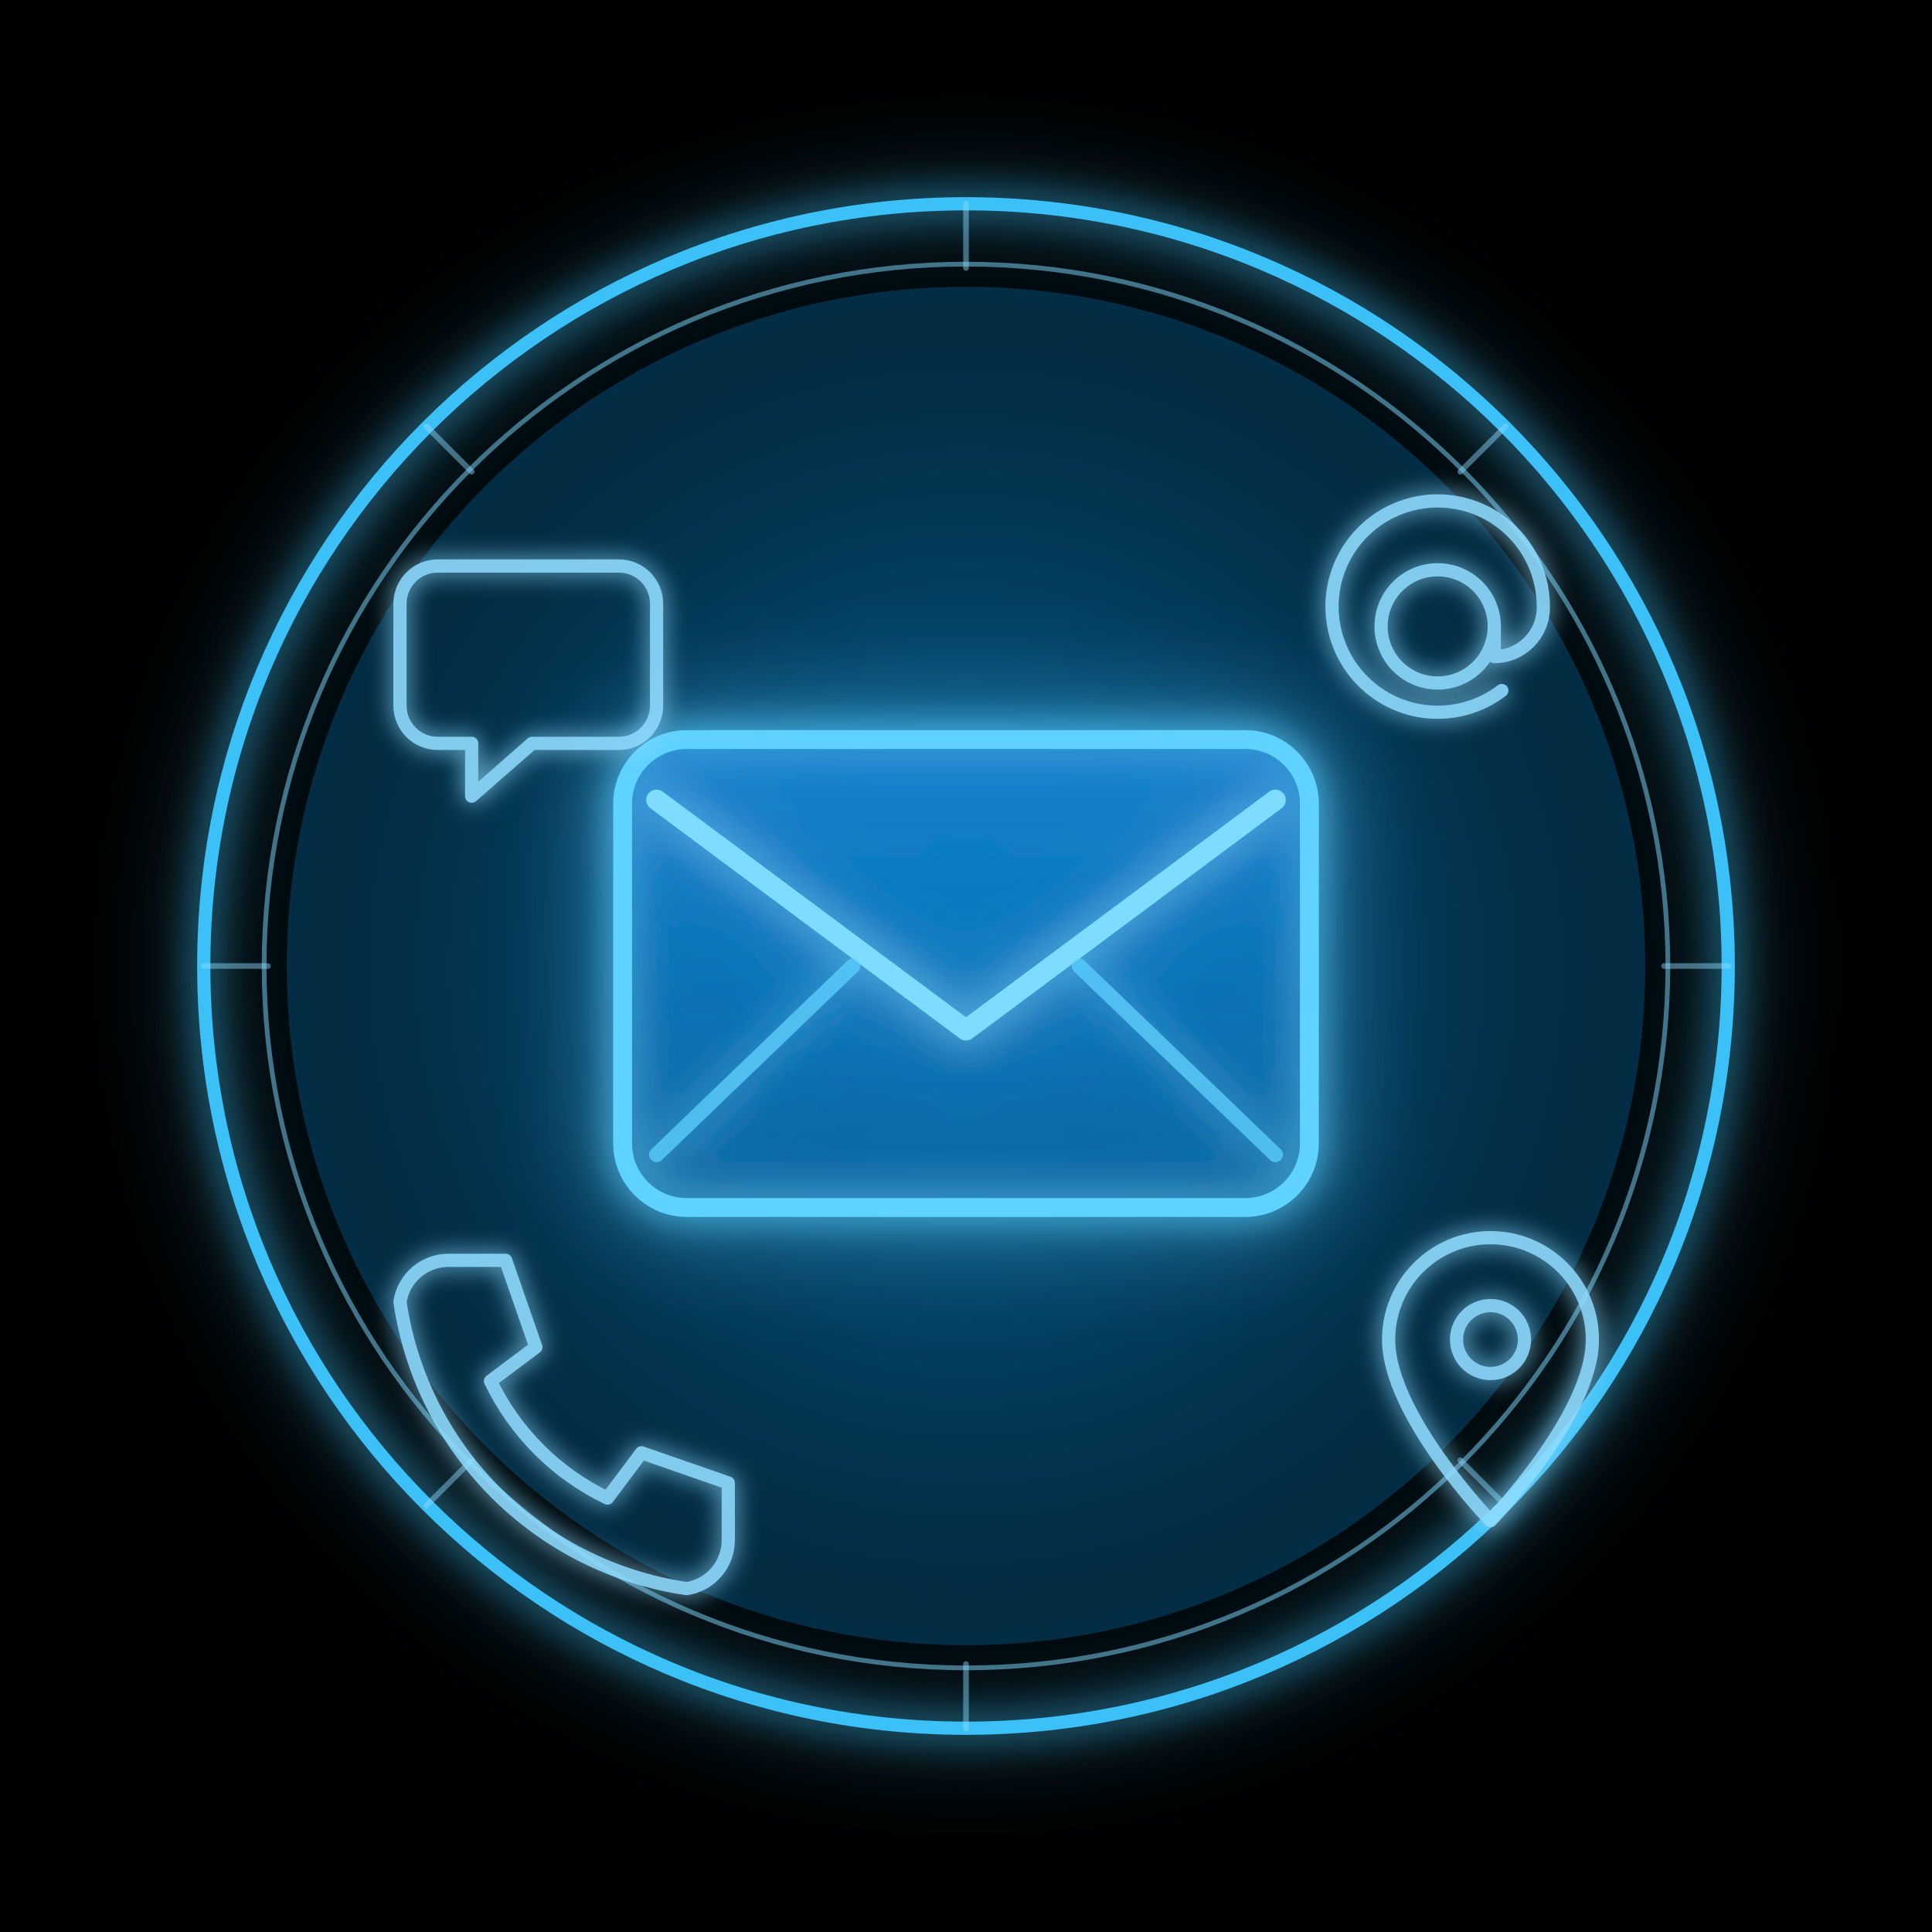
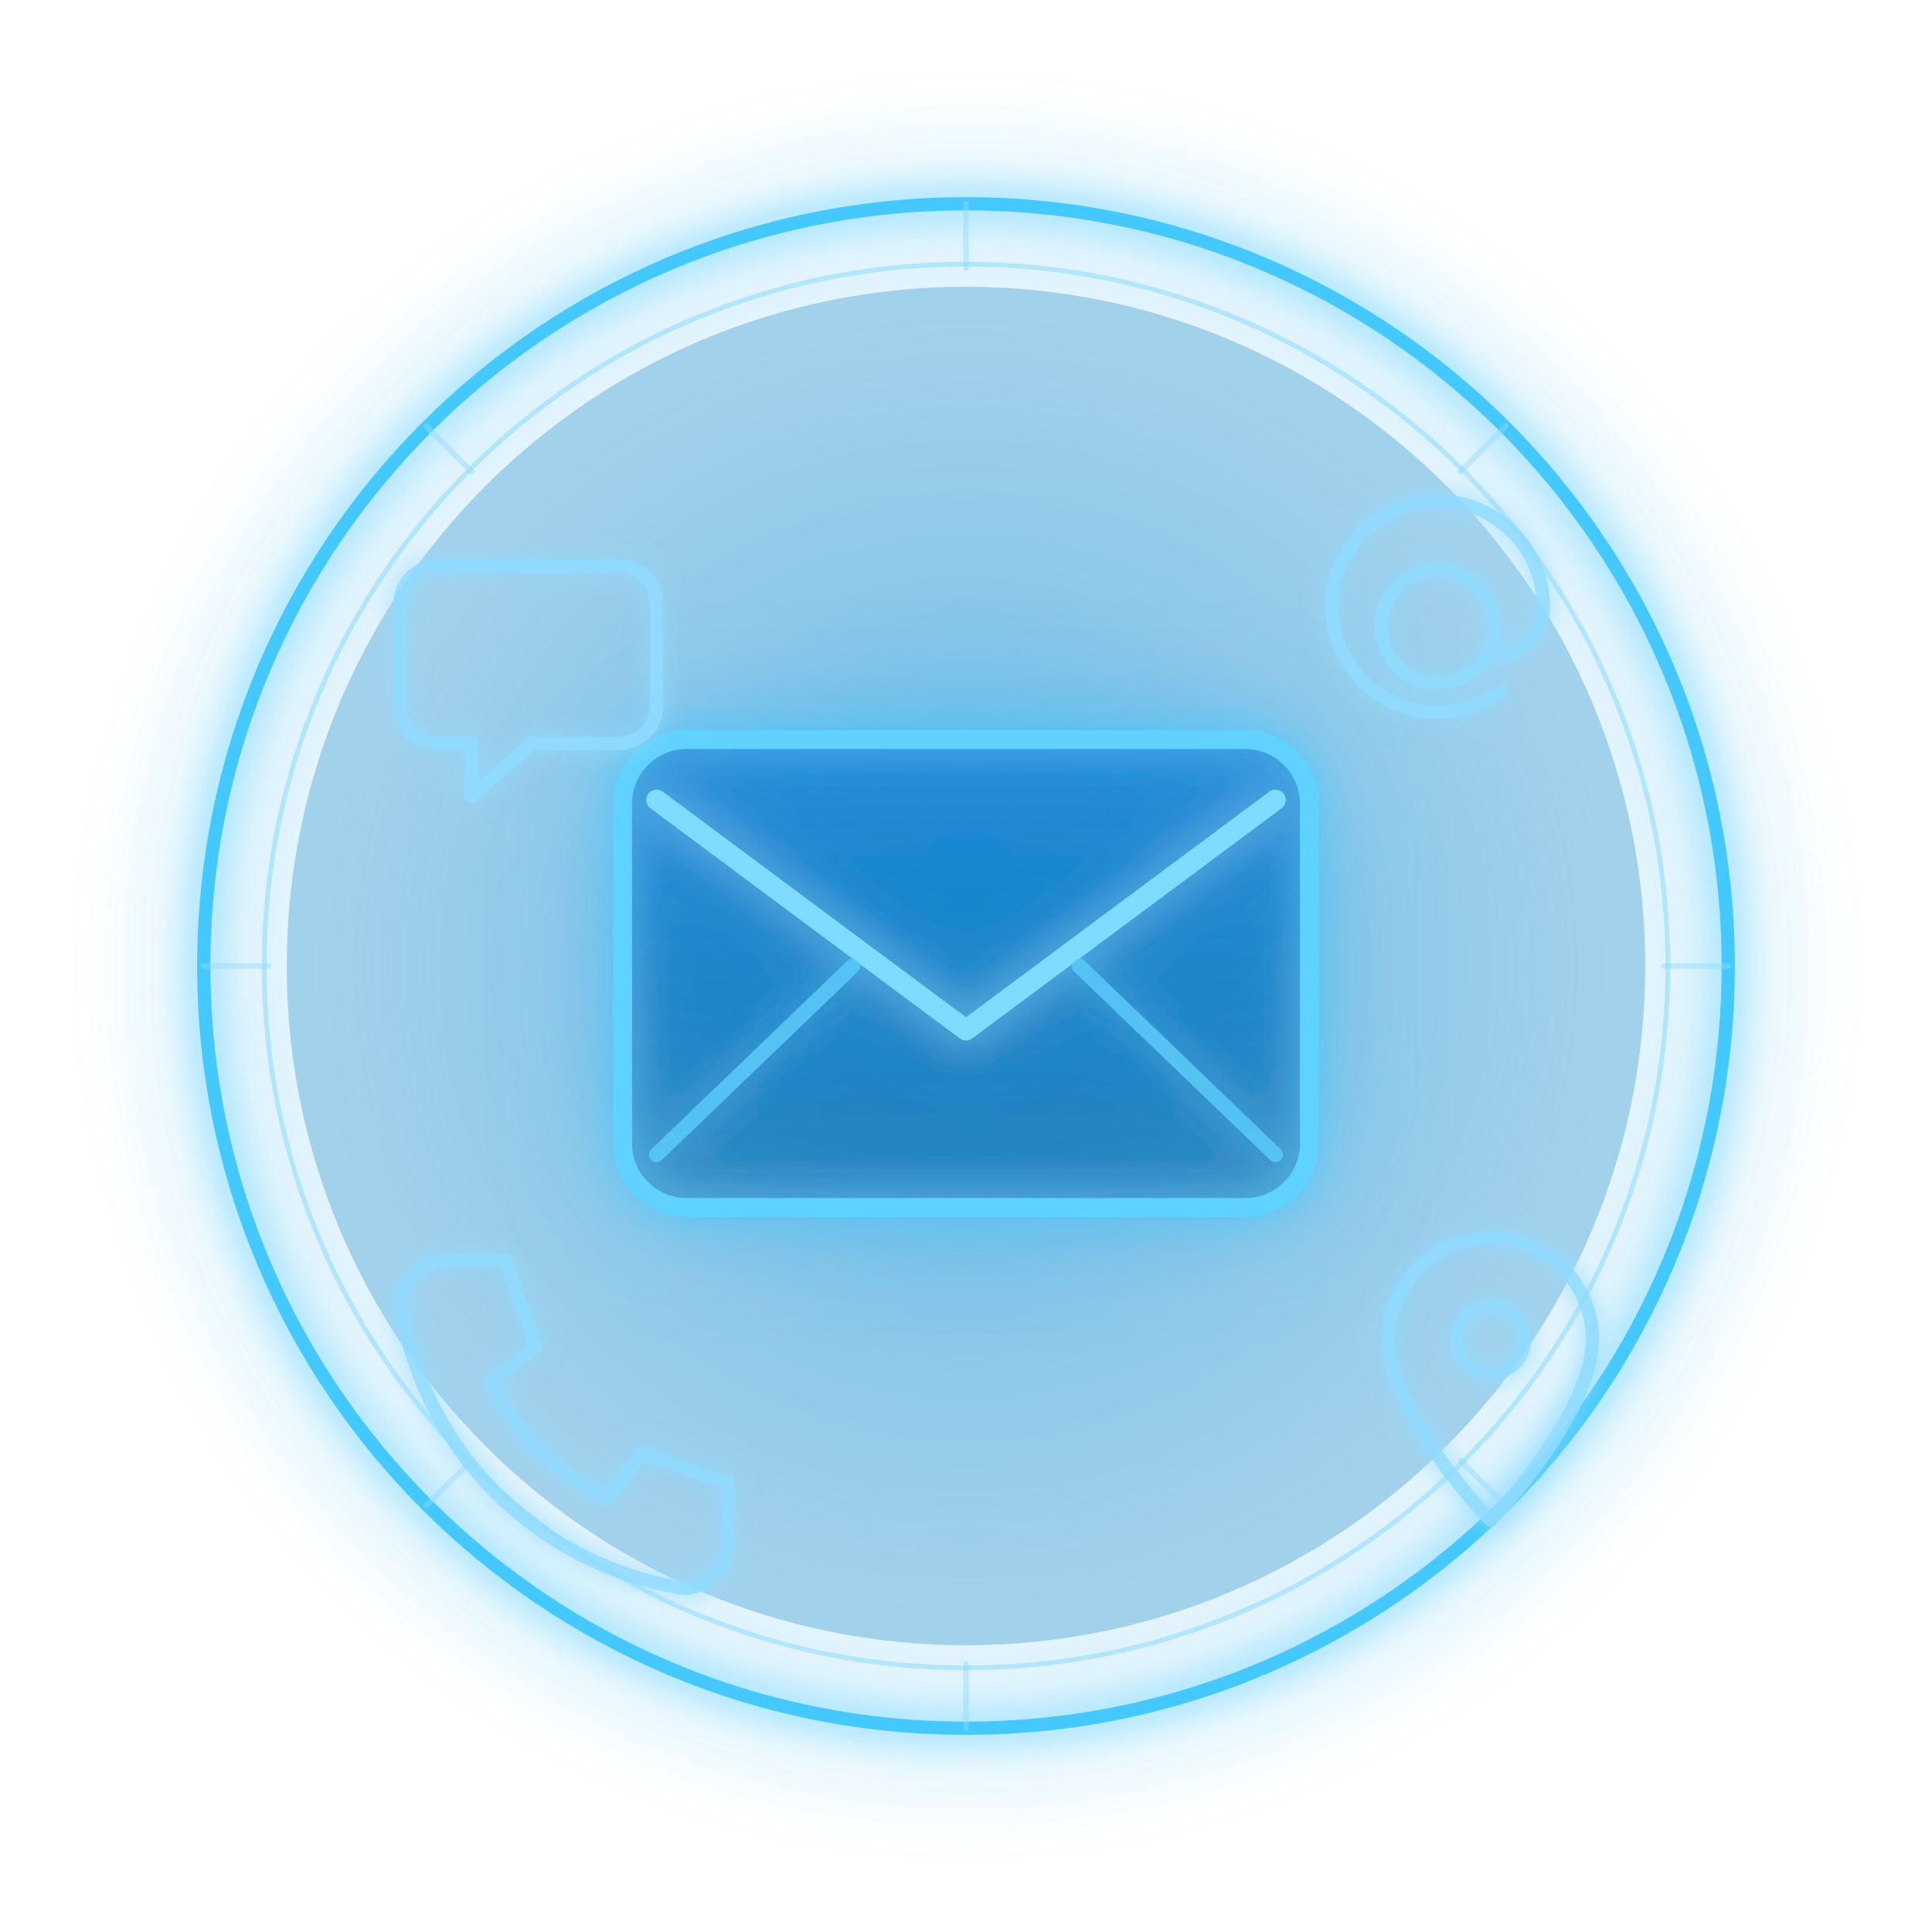
<svg xmlns="http://www.w3.org/2000/svg" viewBox="0 0 1024 1024" width="1024" height="1024" role="img" aria-label="Əlaqə">
  <defs>
    <radialGradient id="bloom" cx="50%" cy="50%" r="50%">
      <stop offset="0%" stop-color="#00b1ff" stop-opacity="0.55" />
      <stop offset="45%" stop-color="#0090e0" stop-opacity="0.22" />
-       <stop offset="100%" stop-color="#000000" stop-opacity="0" />
+       <stop offset="100%" stop-color="#0090e0" stop-opacity="0" />
    </radialGradient>
    <linearGradient id="plate" x1="0" y1="0" x2="0" y2="1">
      <stop offset="0%" stop-color="#0a86d8" stop-opacity="0.55" />
      <stop offset="100%" stop-color="#036aad" stop-opacity="0.35" />
    </linearGradient>
    <filter id="glow" x="-60%" y="-60%" width="220%" height="220%">
      <feGaussianBlur stdDeviation="10" result="b1" />
      <feGaussianBlur stdDeviation="26" result="b2" />
      <feMerge>
        <feMergeNode in="b2" />
        <feMergeNode in="b1" />
        <feMergeNode in="SourceGraphic" />
      </feMerge>
    </filter>
    <filter id="softGlow" x="-60%" y="-60%" width="220%" height="220%">
      <feGaussianBlur stdDeviation="6" result="s1" />
      <feMerge>
        <feMergeNode in="s1" />
        <feMergeNode in="SourceGraphic" />
      </feMerge>
    </filter>
  </defs>
-   <rect width="1024" height="1024" fill="#000000" />
  <circle cx="512" cy="512" r="470" fill="url(#bloom)" />
  <g filter="url(#glow)">
    <circle cx="512" cy="512" r="404" fill="none" stroke="#3fc7ff" stroke-width="7" opacity="0.95" />
  </g>
  <circle cx="512" cy="512" r="372" fill="none" stroke="#7fd9ff" stroke-width="2.5" opacity="0.5" />
  <g stroke="#8fdcff" stroke-width="3" opacity="0.45" stroke-linecap="round">
    <line x1="512" y1="108" x2="512" y2="142" />
    <line x1="512" y1="882" x2="512" y2="916" />
    <line x1="108" y1="512" x2="142" y2="512" />
    <line x1="882" y1="512" x2="916" y2="512" />
    <line x1="226" y1="226" x2="250" y2="250" />
    <line x1="798" y1="226" x2="774" y2="250" />
    <line x1="226" y1="798" x2="250" y2="774" />
    <line x1="798" y1="798" x2="774" y2="774" />
  </g>
  <circle cx="512" cy="512" r="360" fill="#0a7ec4" opacity="0.30" />
  <g filter="url(#glow)">
    <rect x="330" y="392" width="364" height="248" rx="34" fill="url(#plate)" stroke="#5fd2ff" stroke-width="10" />
    <path d="M348 424 L512 546 L676 424" fill="none" stroke="#7fdcff" stroke-width="11" stroke-linecap="round" stroke-linejoin="round" />
    <path d="M348 612 L452 512" fill="none" stroke="#5fd2ff" stroke-width="8" stroke-linecap="round" opacity="0.75" />
    <path d="M676 612 L572 512" fill="none" stroke="#5fd2ff" stroke-width="8" stroke-linecap="round" opacity="0.75" />
  </g>
  <g filter="url(#softGlow)" fill="none" stroke="#8fdcff" stroke-width="7" stroke-linecap="round" stroke-linejoin="round" opacity="0.9">
    <path d="M232 300 h96 a20 20 0 0 1 20 20 v54 a20 20 0 0 1 -20 20 h-46 l-32 28 v-28 h-18 a20 20 0 0 1 -20 -20 v-54 a20 20 0 0 1 20 -20 z" />
    <circle cx="762" cy="332" r="30" />
    <path d="M792 332 v16 a26 26 0 0 0 26 -26 a56 56 0 1 0 -22 44" />
    <path d="M212 690 a26 26 0 0 1 26 -22 h30 l16 46 -24 18 a132 132 0 0 0 62 62 l18 -24 46 16 v30 a26 26 0 0 1 -22 26 a180 180 0 0 1 -152 -152 z" />
    <path d="M790 656 a54 54 0 0 1 54 54 c0 40 -54 96 -54 96 s-54 -56 -54 -96 a54 54 0 0 1 54 -54 z" />
    <circle cx="790" cy="710" r="18" />
  </g>
</svg>
